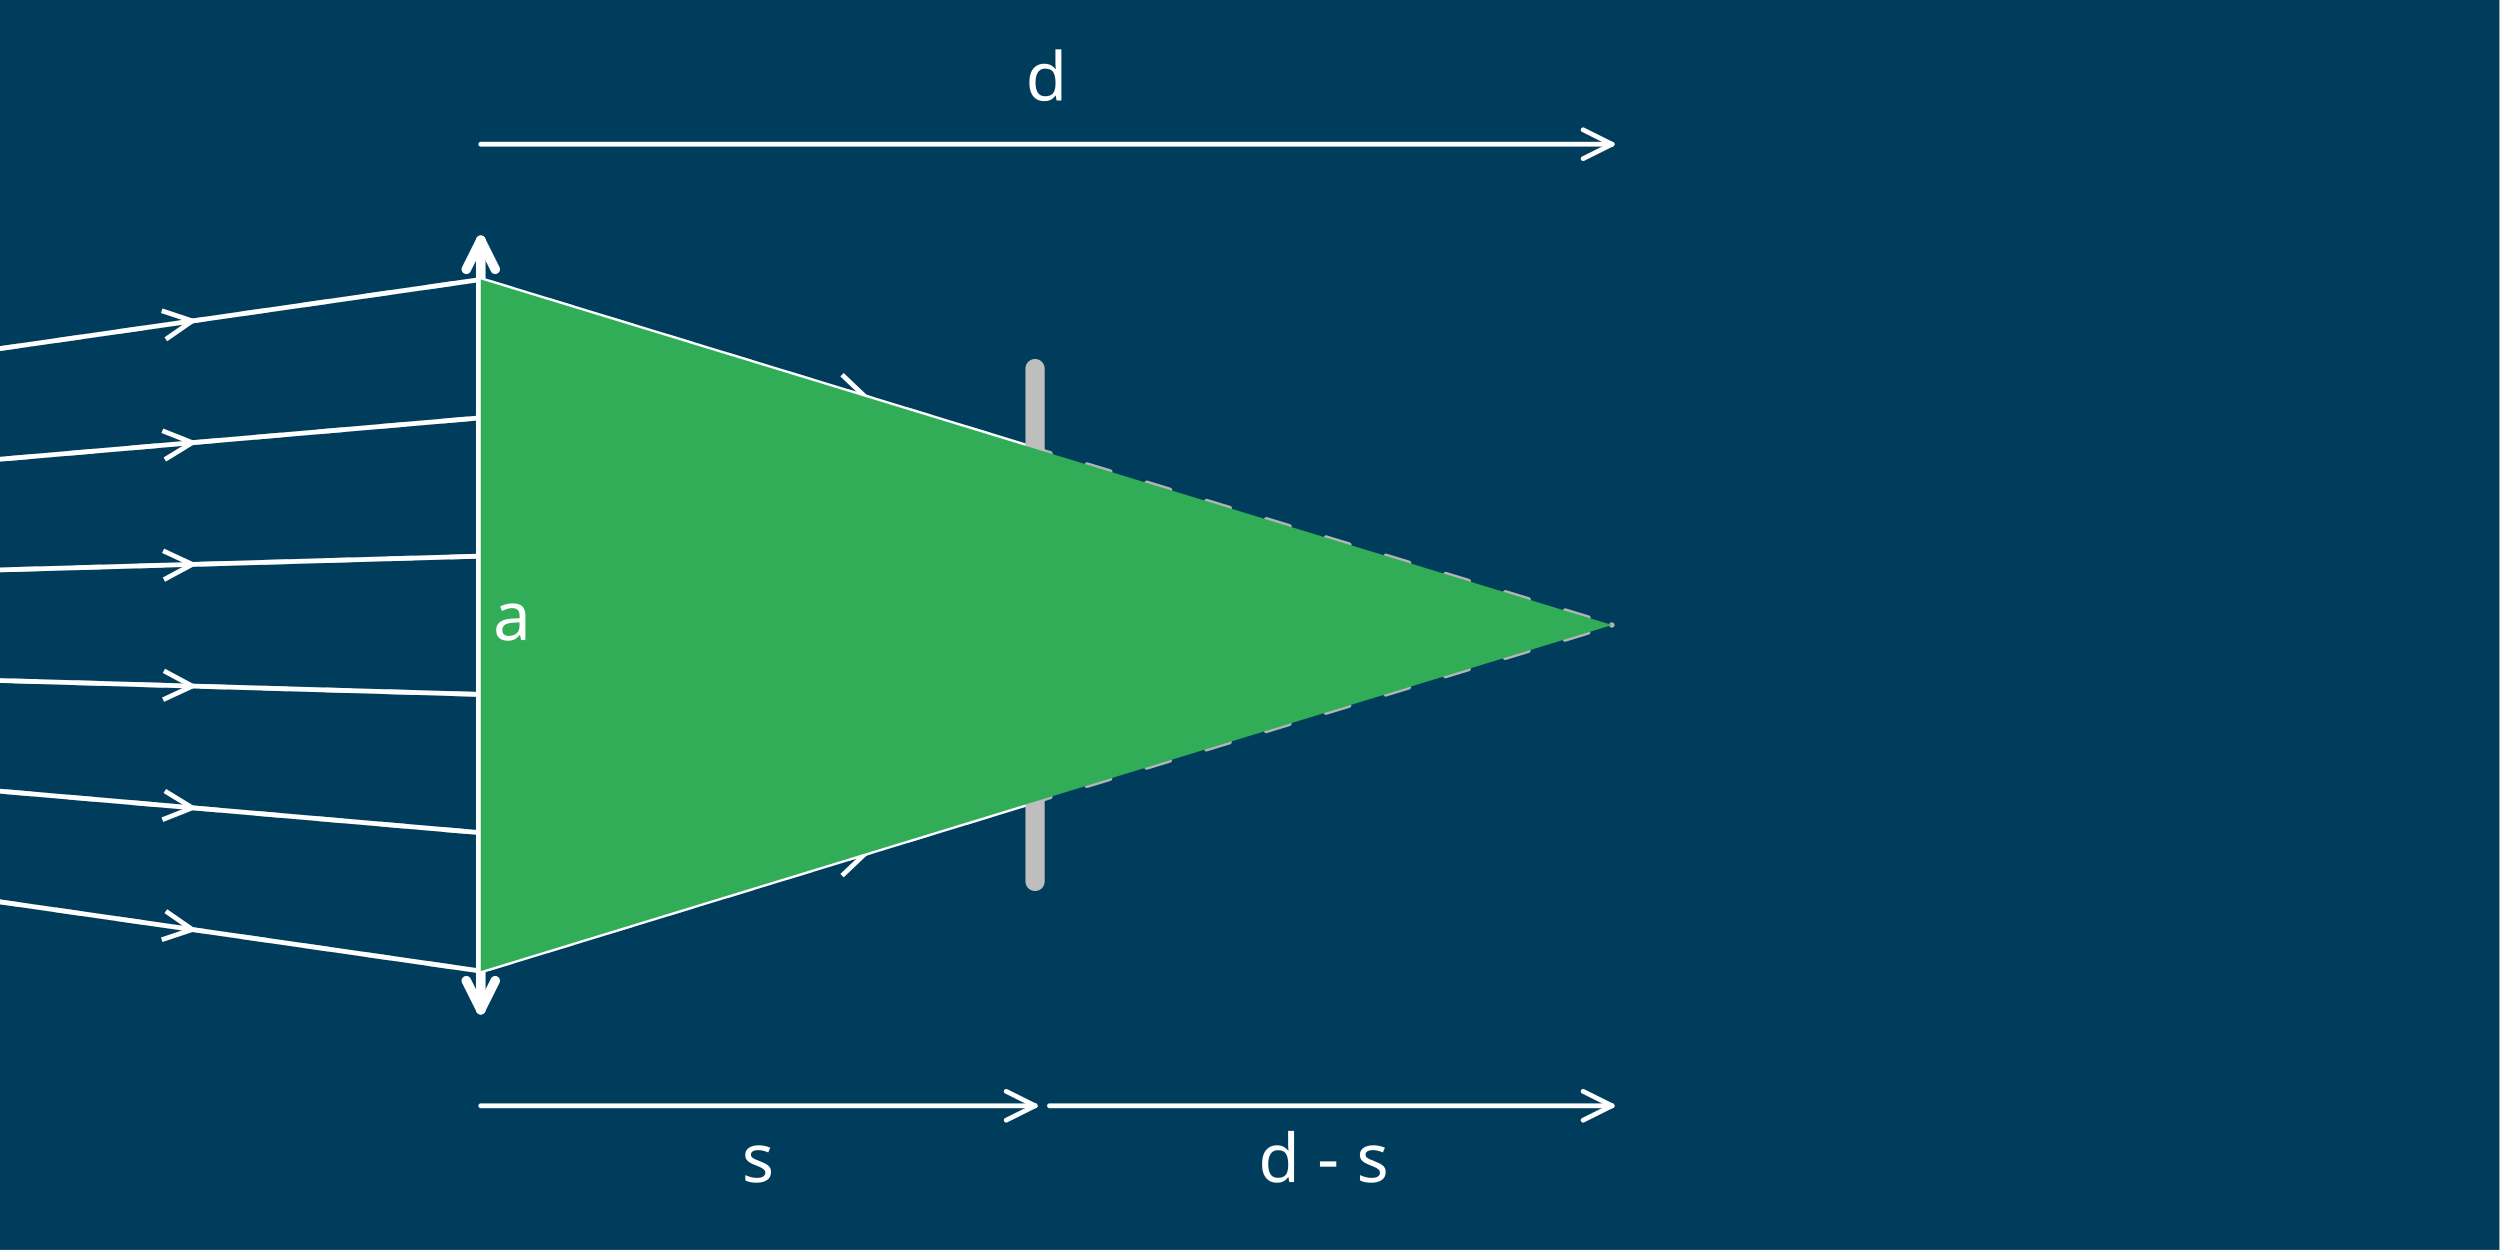
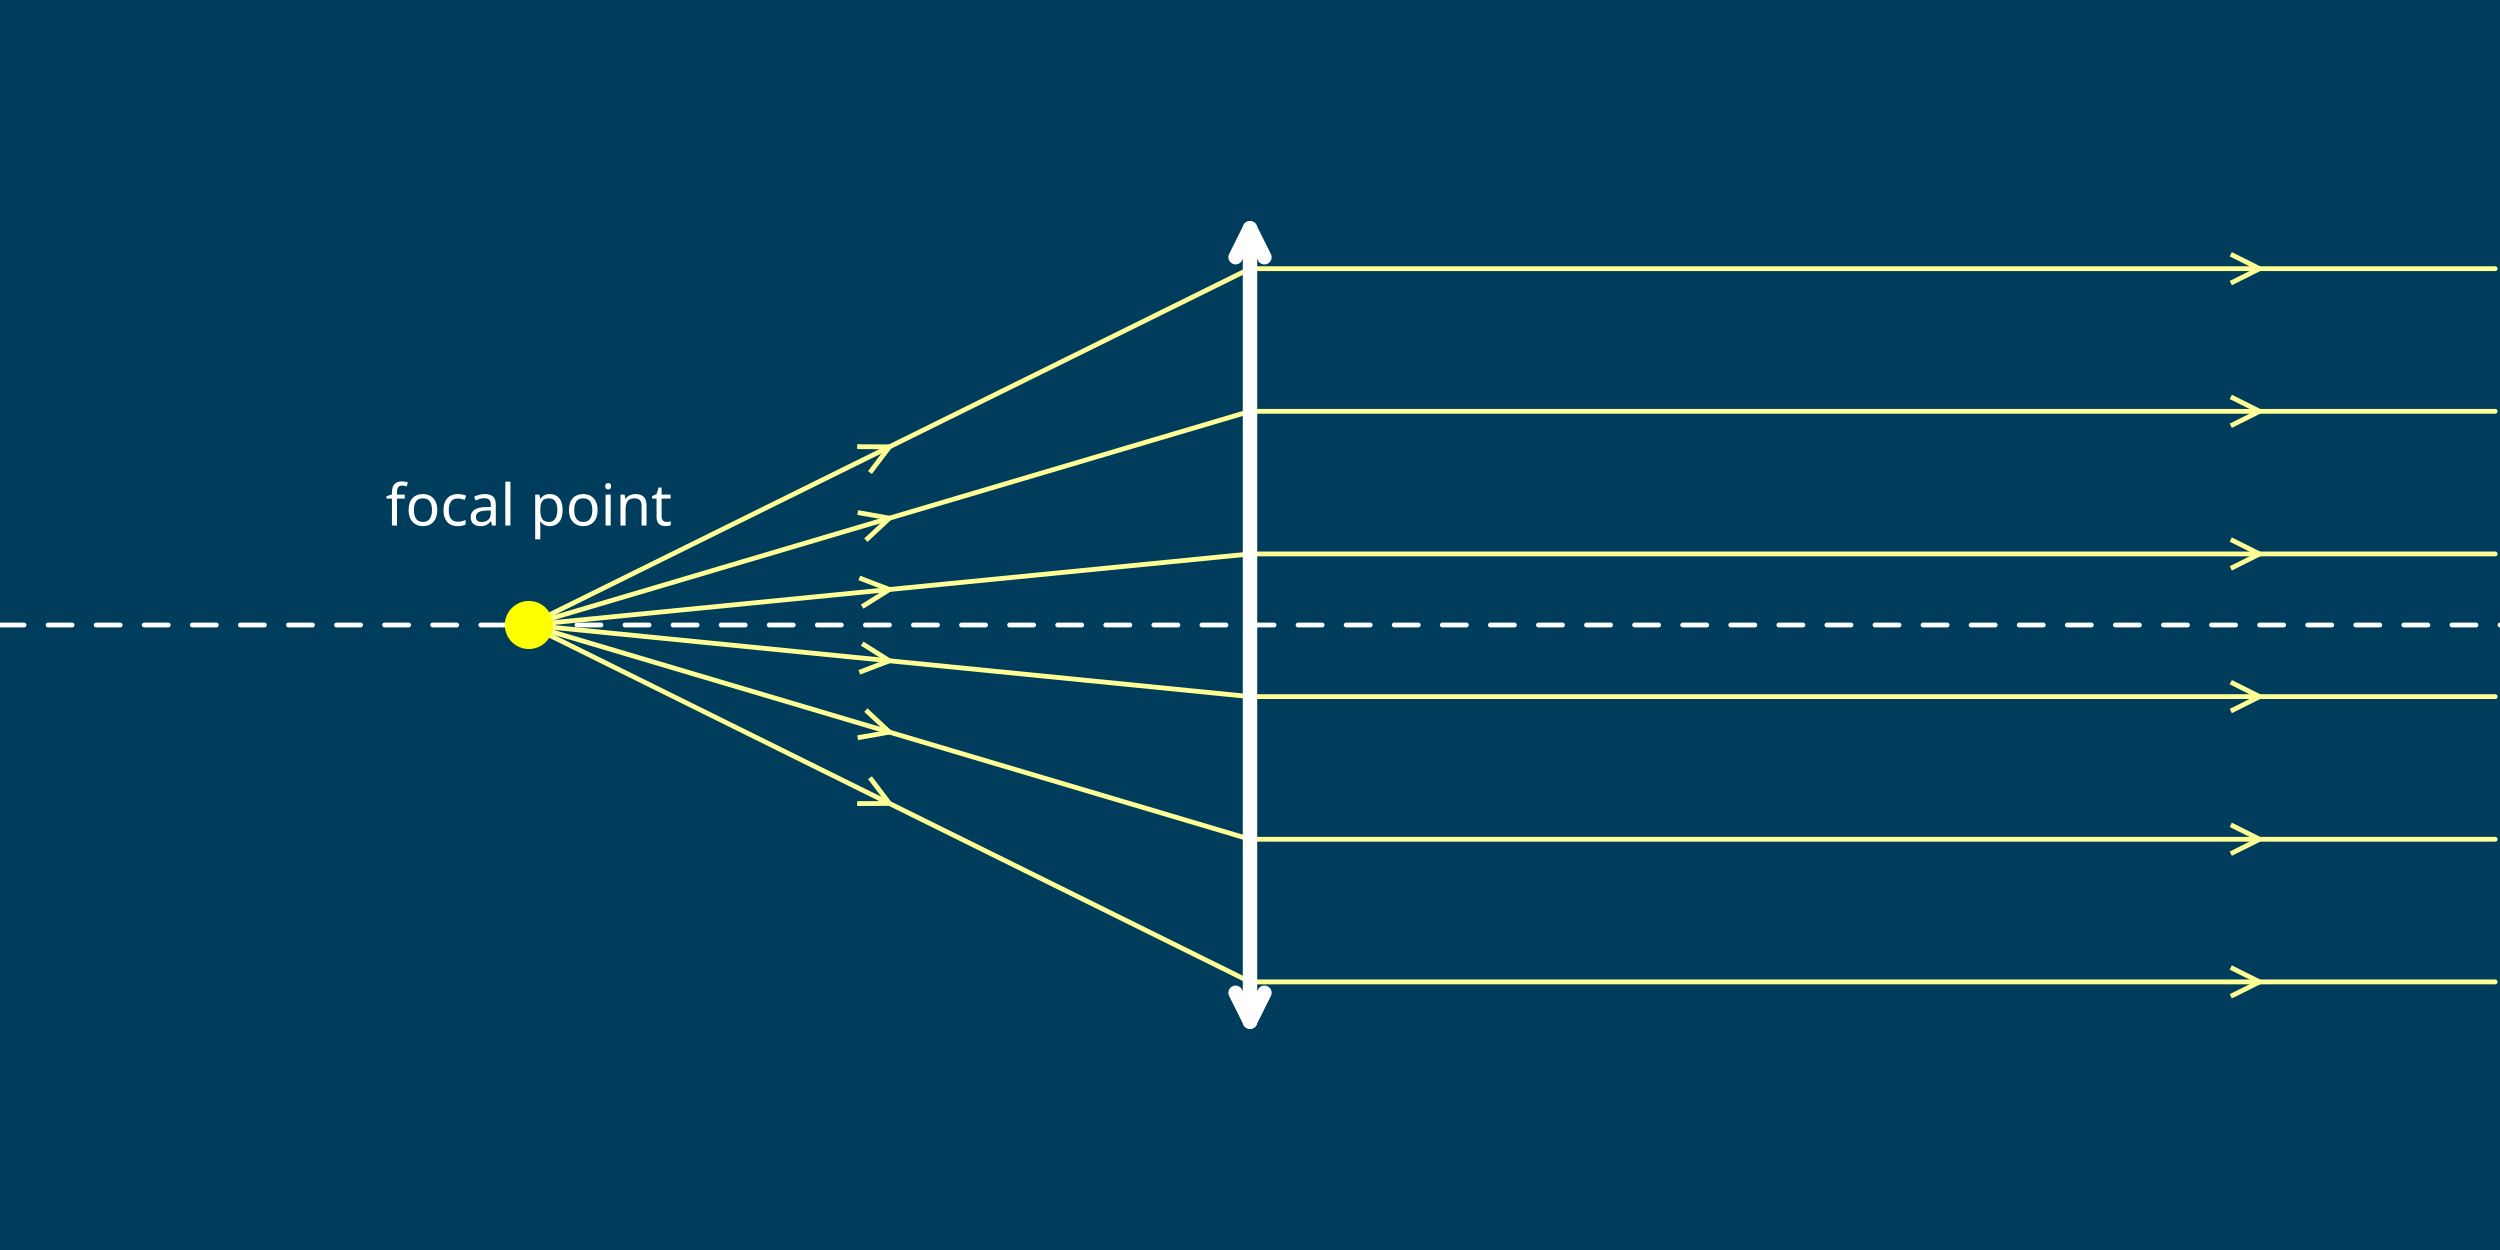
- <svg xmlns="http://www.w3.org/2000/svg" version="1.1" width="520" height="260" viewBox="0 0 520 260" id="svg186">
-   <defs id="defs2" />
-   <g id="g6" transform="translate(-0.1264631,-0.02479943)">
-     <rect style="fill:#003d5d;fill-opacity:1;stroke:none" id="rect4" height="260" width="520" y="0" x="0" />
-   </g>
-   <g id="g18" transform="matrix(1,0,0,-1,200,130)">
-     <path d="M -100,80 V -80" stroke-miterlimit="10" id="path8" style="fill:none;stroke:#ffffff;stroke-width:2;stroke-linecap:round;stroke-miterlimit:10;stroke-dasharray:none;stroke-opacity:1;paint-order:fill stroke markers" />
-     <path d="m -103,74 3,6" stroke-miterlimit="10" id="path10" style="fill:none;stroke:#ffffff;stroke-width:2;stroke-linecap:round;stroke-miterlimit:10;stroke-dasharray:none;stroke-opacity:1;paint-order:fill stroke markers" />
-     <path d="m -100,80 3,-6" stroke-miterlimit="10" id="path12" style="fill:none;stroke:#ffffff;stroke-width:2;stroke-linecap:round;stroke-miterlimit:10;stroke-dasharray:none;stroke-opacity:1;paint-order:fill stroke markers" />
-     <path d="m -97,-74 -3,-6" stroke-miterlimit="10" id="path14" style="fill:none;stroke:#ffffff;stroke-width:2;stroke-linecap:round;stroke-miterlimit:10;stroke-dasharray:none;stroke-opacity:1;paint-order:fill stroke markers" />
-     <path d="m -100,-80 -3,6" stroke-miterlimit="10" id="path16" style="fill:none;stroke:#ffffff;stroke-width:2;stroke-linecap:round;stroke-miterlimit:10;stroke-dasharray:none;stroke-opacity:1;paint-order:fill stroke markers" />
-   </g>
-   <path style="fill:none;stroke:#ffffff;stroke-linecap:round;stroke-miterlimit:10;stroke-dasharray:none;stroke-opacity:1;paint-order:fill stroke markers" id="path20" stroke-miterlimit="10" d="M 100,30 H 335.294" />
-   <path style="fill:none;stroke:#ffffff;stroke-linecap:round;stroke-miterlimit:10;stroke-dasharray:none;stroke-opacity:1;paint-order:fill stroke markers" id="path22" stroke-miterlimit="10" d="m 329.294,27 6,3" />
-   <path style="fill:none;stroke:#ffffff;stroke-linecap:round;stroke-miterlimit:10;stroke-dasharray:none;stroke-opacity:1;paint-order:fill stroke markers" id="path24" stroke-miterlimit="10" d="m 335.294,30 -6,3" />
-   <g id="g30" transform="translate(217.6471,25)">
-     <g id="g28">
-       <text style="font-style:normal;font-weight:normal;font-size:14px;font-family:sans-serif;dominant-baseline:text-after-edge;text-anchor:middle;fill:#ffffff;fill-opacity:1;stroke:none" id="text26" dominant-baseline="text-after-edge" y="0" x="0" text-decoration="normal" font-weight="normal" font-style="normal" font-size="14px">d</text>
+ <svg xmlns="http://www.w3.org/2000/svg" version="1.1" width="520" height="260" viewBox="0 0 520 260">
+   <defs />
+   <g transform="scale(1,1) scale(1,1) scale(1,1)">
+     <g transform="scale(1,1)">
+       <rect fill="rgb(0,61,93)" stroke="none" x="0" y="0" width="520" height="260" fill-opacity="1" />
    </g>
-   </g>
-   <g id="g46" transform="matrix(1,0,0,-1,200,130)">
-     <path d="M -100,-100 H 15.294" stroke-miterlimit="10" id="path34" style="fill:none;stroke:#ffffff;stroke-linecap:round;stroke-miterlimit:10;stroke-dasharray:none;stroke-opacity:1;paint-order:fill stroke markers" />
-     <path d="m 9.294,-97 6,-3" stroke-miterlimit="10" id="path36" style="fill:none;stroke:#ffffff;stroke-linecap:round;stroke-miterlimit:10;stroke-dasharray:none;stroke-opacity:1;paint-order:fill stroke markers" />
-     <path d="m 15.294,-100 -6,-3" stroke-miterlimit="10" id="path38" style="fill:none;stroke:#ffffff;stroke-linecap:round;stroke-miterlimit:10;stroke-dasharray:none;stroke-opacity:1;paint-order:fill stroke markers" />
-     <g transform="matrix(1,0,0,-1,-42.35294,-105)" id="g44">
-       <g id="g42">
-         <text font-size="14px" font-style="normal" font-weight="normal" text-decoration="normal" x="0" y="0" dominant-baseline="text-before-edge" id="text40" style="font-style:normal;font-weight:normal;font-size:14px;font-family:sans-serif;dominant-baseline:text-before-edge;text-anchor:middle;fill:#ffffff;fill-opacity:1;stroke:none">s</text>
+     <g transform="scale(1,1) matrix(1,0,0,-1,260,130)">
+       <g>
+         <g transform="translate(-150,30) scale(1,-1)">
+           <g>
+             <text fill="rgb(255,255,255)" stroke="none" font-family="sans-serif" font-size="12px" font-style="normal" font-weight="normal" text-decoration="normal" x="0" y="0" text-anchor="middle" dominant-baseline="text-before-edge" fill-opacity="1">focal point</text>
+           </g>
+         </g>
      </g>
-     </g>
-   </g>
-   <g id="g60" transform="matrix(1,0,0,-1,200,130)">
-     <path d="M 18.294,-100 H 135.294" stroke-miterlimit="10" id="path48" style="fill:none;stroke:#ffffff;stroke-linecap:round;stroke-miterlimit:10;stroke-dasharray:none;stroke-opacity:1;paint-order:fill stroke markers" />
-     <path d="m 129.294,-97 6,-3" stroke-miterlimit="10" id="path50" style="fill:none;stroke:#ffffff;stroke-linecap:round;stroke-miterlimit:10;stroke-dasharray:none;stroke-opacity:1;paint-order:fill stroke markers" />
-     <path d="m 135.294,-100 -6,-3" stroke-miterlimit="10" id="path52" style="fill:none;stroke:#ffffff;stroke-linecap:round;stroke-miterlimit:10;stroke-dasharray:none;stroke-opacity:1;paint-order:fill stroke markers" />
-     <g transform="matrix(1,0,0,-1,75.29412,-105)" id="g58">
-       <g id="g56">
-         <text font-size="14px" font-style="normal" font-weight="normal" text-decoration="normal" x="0" y="0" dominant-baseline="text-before-edge" id="text54" style="font-style:normal;font-weight:normal;font-size:14px;font-family:sans-serif;dominant-baseline:text-before-edge;text-anchor:middle;fill:#ffffff;fill-opacity:1;stroke:none">d - s</text>
+       <g>
+         <path fill="none" stroke="rgb(255,255,255)" paint-order="fill stroke markers" d=" M -600 0 L 600 0" stroke-opacity="1" stroke-linecap="round" stroke-miterlimit="10" stroke-dasharray="5,5" />
+         <path fill="none" stroke="rgb(255,255,255)" paint-order="fill stroke markers" d=" M 594 3 L 600 0" stroke-opacity="1" stroke-linecap="round" stroke-miterlimit="10" stroke-dasharray="5,5" />
+         <path fill="none" stroke="rgb(255,255,255)" paint-order="fill stroke markers" d=" M 600 0 L 594 -3" stroke-opacity="1" stroke-linecap="round" stroke-miterlimit="10" stroke-dasharray="5,5" />
+         <g transform="translate(0,-10) scale(1,-1)">
+           <g>
+             <text fill="rgb(255,255,255)" stroke="none" font-family="sans-serif" font-size="12px" font-style="normal" font-weight="normal" text-decoration="normal" x="0" y="0" text-anchor="middle" dominant-baseline="text-before-edge" fill-opacity="1"> </text>
+           </g>
+         </g>
      </g>
-     </g>
-   </g>
-   <g id="g62" transform="matrix(1,0,0,-1,200,130)" />
-   <g id="g84" transform="matrix(1,0,0,-1,200,130)">
-     <path d="M -600,0 -100,-71.986 135.294,0" stroke-miterlimit="10" id="path82" style="fill:none;stroke:#b4b4b4;stroke-linecap:round;stroke-miterlimit:10;stroke-dasharray:5, 8;stroke-opacity:1;paint-order:fill stroke markers" />
-   </g>
-   <g id="g88" transform="matrix(1,0,0,-1,200,130)">
-     <path d="M -600,0 -100,-43.214 135.294,0" stroke-miterlimit="10" id="path86" style="fill:none;stroke:#b4b4b4;stroke-linecap:round;stroke-miterlimit:10;stroke-dasharray:5, 8;stroke-opacity:1;paint-order:fill stroke markers" />
-   </g>
-   <g id="g92" transform="matrix(1,0,0,-1,200,130)">
-     <path d="M -600,0 -100,-14.443 135.294,0" stroke-miterlimit="10" id="path90" style="fill:none;stroke:#b4b4b4;stroke-linecap:round;stroke-miterlimit:10;stroke-dasharray:5, 8;stroke-opacity:1;paint-order:fill stroke markers" />
-   </g>
-   <g id="g96" transform="matrix(1,0,0,-1,200,130)">
-     <path d="M -600,0 -100,14.328 135.294,0" stroke-miterlimit="10" id="path94" style="fill:none;stroke:#b4b4b4;stroke-linecap:round;stroke-miterlimit:10;stroke-dasharray:5, 8;stroke-opacity:1;paint-order:fill stroke markers" />
-   </g>
-   <g id="g100" transform="matrix(1,0,0,-1,200,130)">
-     <path d="M -600,0 -100,43.099 135.294,0" stroke-miterlimit="10" id="path98" style="fill:none;stroke:#b4b4b4;stroke-linecap:round;stroke-miterlimit:10;stroke-dasharray:5, 8;stroke-opacity:1;paint-order:fill stroke markers" />
-   </g>
-   <g id="g104" transform="matrix(1,0,0,-1,200,130)">
-     <path d="M -600,0 -100,71.87 135.294,0" stroke-miterlimit="10" id="path102" style="fill:none;stroke:#b4b4b4;stroke-linecap:round;stroke-miterlimit:10;stroke-dasharray:5, 8;stroke-opacity:1;paint-order:fill stroke markers" />
-   </g>
-   <g id="g116" transform="matrix(1,0,0,-1,200,130)">
-     <path d="m -600,0 500,-71.986 115.294,35.273" stroke-miterlimit="10" id="path106" style="fill:none;stroke:#ffffff;stroke-linecap:round;stroke-miterlimit:10;stroke-dasharray:none;stroke-opacity:1;paint-order:fill stroke markers" />
-     <path d="M -165.511,-59.523 -160,-63.347" stroke-miterlimit="10" id="path108" style="fill:none;stroke:#ffffff;stroke-miterlimit:10;stroke-dasharray:none;stroke-opacity:1;paint-order:fill stroke markers" />
-     <path d="m -160,-63.347 -6.366,-2.114" stroke-miterlimit="10" id="path110" style="fill:none;stroke:#ffffff;stroke-miterlimit:10;stroke-dasharray:none;stroke-opacity:1;paint-order:fill stroke markers" />
-     <path d="M -26.615,-46.397 -20,-47.51" stroke-miterlimit="10" id="path112" style="fill:none;stroke:#ffffff;stroke-miterlimit:10;stroke-dasharray:none;stroke-opacity:1;paint-order:fill stroke markers" />
-     <path d="m -20,-47.51 -4.86,-4.624" stroke-miterlimit="10" id="path114" style="fill:none;stroke:#ffffff;stroke-miterlimit:10;stroke-dasharray:none;stroke-opacity:1;paint-order:fill stroke markers" />
-   </g>
-   <g id="g128" transform="matrix(1,0,0,-1,200,130)">
-     <path d="m -600,0 500,-43.214 115.294,21.175" stroke-miterlimit="10" id="path118" style="fill:none;stroke:#ffffff;stroke-linecap:round;stroke-miterlimit:10;stroke-dasharray:none;stroke-opacity:1;paint-order:fill stroke markers" />
-     <path d="M -165.719,-34.523 -160,-38.029" stroke-miterlimit="10" id="path120" style="fill:none;stroke:#ffffff;stroke-miterlimit:10;stroke-dasharray:none;stroke-opacity:1;paint-order:fill stroke markers" />
-     <path d="m -160,-38.029 -6.236,-2.472" stroke-miterlimit="10" id="path122" style="fill:none;stroke:#ffffff;stroke-miterlimit:10;stroke-dasharray:none;stroke-opacity:1;paint-order:fill stroke markers" />
-     <path d="M -26.443,-26.655 -20,-28.522" stroke-miterlimit="10" id="path124" style="fill:none;stroke:#ffffff;stroke-miterlimit:10;stroke-dasharray:none;stroke-opacity:1;paint-order:fill stroke markers" />
-     <path d="m -20,-28.522 -5.359,-4.034" stroke-miterlimit="10" id="path126" style="fill:none;stroke:#ffffff;stroke-miterlimit:10;stroke-dasharray:none;stroke-opacity:1;paint-order:fill stroke markers" />
-   </g>
-   <g id="g140" transform="matrix(1,0,0,-1,200,130)">
-     <path d="m -600,0 500,-14.443 115.294,7.077" stroke-miterlimit="10" id="path130" style="fill:none;stroke:#ffffff;stroke-linecap:round;stroke-miterlimit:10;stroke-dasharray:none;stroke-opacity:1;paint-order:fill stroke markers" />
-     <path d="M -165.911,-9.538 -160,-12.71" stroke-miterlimit="10" id="path132" style="fill:none;stroke:#ffffff;stroke-miterlimit:10;stroke-dasharray:none;stroke-opacity:1;paint-order:fill stroke markers" />
-     <path d="m -160,-12.71 -6.084,-2.826" stroke-miterlimit="10" id="path134" style="fill:none;stroke:#ffffff;stroke-miterlimit:10;stroke-dasharray:none;stroke-opacity:1;paint-order:fill stroke markers" />
-     <path d="M -26.173,-6.906 -20,-9.533" stroke-miterlimit="10" id="path136" style="fill:none;stroke:#ffffff;stroke-miterlimit:10;stroke-dasharray:none;stroke-opacity:1;paint-order:fill stroke markers" />
-     <path d="m -20,-9.533 -5.805,-3.362" stroke-miterlimit="10" id="path138" style="fill:none;stroke:#ffffff;stroke-miterlimit:10;stroke-dasharray:none;stroke-opacity:1;paint-order:fill stroke markers" />
-   </g>
-   <g id="g152" transform="matrix(1,0,0,-1,200,130)">
-     <path d="M -600,0 -100,14.328 15.294,7.307" stroke-miterlimit="10" id="path142" style="fill:none;stroke:#ffffff;stroke-linecap:round;stroke-miterlimit:10;stroke-dasharray:none;stroke-opacity:1;paint-order:fill stroke markers" />
-     <path d="M -166.083,15.436 -160,12.609" stroke-miterlimit="10" id="path144" style="fill:none;stroke:#ffffff;stroke-miterlimit:10;stroke-dasharray:none;stroke-opacity:1;paint-order:fill stroke markers" />
-     <path d="m -160,12.609 -5.912,-3.171" stroke-miterlimit="10" id="path146" style="fill:none;stroke:#ffffff;stroke-miterlimit:10;stroke-dasharray:none;stroke-opacity:1;paint-order:fill stroke markers" />
-     <path d="M -25.807,12.816 -20,9.456" stroke-miterlimit="10" id="path148" style="fill:none;stroke:#ffffff;stroke-miterlimit:10;stroke-dasharray:none;stroke-opacity:1;paint-order:fill stroke markers" />
-     <path d="M -20,9.456 -26.171,6.827" stroke-miterlimit="10" id="path150" style="fill:none;stroke:#ffffff;stroke-miterlimit:10;stroke-dasharray:none;stroke-opacity:1;paint-order:fill stroke markers" />
-   </g>
-   <g id="g164" transform="matrix(1,0,0,-1,200,130)">
-     <path d="M -600,0 -100,43.099 15.294,21.981" stroke-miterlimit="10" id="path154" style="fill:none;stroke:#ffffff;stroke-linecap:round;stroke-miterlimit:10;stroke-dasharray:none;stroke-opacity:1;paint-order:fill stroke markers" />
-     <path d="M -166.235,40.401 -160,37.927" stroke-miterlimit="10" id="path156" style="fill:none;stroke:#ffffff;stroke-miterlimit:10;stroke-dasharray:none;stroke-opacity:1;paint-order:fill stroke markers" />
-     <path d="M -160,37.927 -165.72,34.423" stroke-miterlimit="10" id="path158" style="fill:none;stroke:#ffffff;stroke-miterlimit:10;stroke-dasharray:none;stroke-opacity:1;paint-order:fill stroke markers" />
-     <path d="M -25.361,32.477 -20,28.445" stroke-miterlimit="10" id="path160" style="fill:none;stroke:#ffffff;stroke-miterlimit:10;stroke-dasharray:none;stroke-opacity:1;paint-order:fill stroke markers" />
-     <path d="m -20,28.445 -6.442,-1.87" stroke-miterlimit="10" id="path162" style="fill:none;stroke:#ffffff;stroke-miterlimit:10;stroke-dasharray:none;stroke-opacity:1;paint-order:fill stroke markers" />
-   </g>
-   <g id="g176" transform="matrix(1,0,0,-1,200,130)">
-     <path d="M -600,0 -100,71.87 15.294,36.654" stroke-miterlimit="10" id="path166" style="fill:none;stroke:#ffffff;stroke-linecap:round;stroke-miterlimit:10;stroke-dasharray:none;stroke-opacity:1;paint-order:fill stroke markers" />
-     <path d="M -166.366,65.362 -160,63.246" stroke-miterlimit="10" id="path168" style="fill:none;stroke:#ffffff;stroke-miterlimit:10;stroke-dasharray:none;stroke-opacity:1;paint-order:fill stroke markers" />
-     <path d="m -160,63.246 -5.512,-3.823" stroke-miterlimit="10" id="path170" style="fill:none;stroke:#ffffff;stroke-miterlimit:10;stroke-dasharray:none;stroke-opacity:1;paint-order:fill stroke markers" />
-     <path d="M -24.862,52.056 -20,47.434" stroke-miterlimit="10" id="path172" style="fill:none;stroke:#ffffff;stroke-miterlimit:10;stroke-dasharray:none;stroke-opacity:1;paint-order:fill stroke markers" />
-     <path d="m -20,47.434 -6.615,-1.116" stroke-miterlimit="10" id="path174" style="fill:none;stroke:#ffffff;stroke-miterlimit:10;stroke-dasharray:none;stroke-opacity:1;paint-order:fill stroke markers" />
-   </g>
-   <g id="g180" transform="matrix(1,0,0,-1,200,130)">
-     <path d="M 15.294,-53.333 V 53.333" stroke-miterlimit="10" id="path178" style="fill:none;stroke:#bebebe;stroke-width:4;stroke-linecap:round;stroke-miterlimit:10;stroke-dasharray:none;stroke-opacity:1;paint-order:fill stroke markers" />
-   </g>
-   <path style="fill:#30ad56;fill-opacity:1;stroke:none;stroke-width:1px;stroke-linecap:butt;stroke-linejoin:miter;stroke-opacity:1" d="M 100,58.13 335.294,130 100,201.986 Z" id="path979" />
-   <g transform="translate(217.6471,5)" id="g1192">
-     <g id="g1190">
-       <text font-size="14px" font-style="normal" font-weight="normal" text-decoration="normal" x="-111.157" y="132.231" dominant-baseline="text-after-edge" id="text1188" style="font-style:normal;font-weight:normal;font-size:14px;font-family:sans-serif;dominant-baseline:text-after-edge;text-anchor:middle;fill:#ffffff;fill-opacity:1;stroke:none">a</text>
+       <g>
+         <path fill="none" stroke="rgb(255,255,150)" paint-order="fill stroke markers" d=" M -150 0 L 0 -74.235 L 259 -74.235" stroke-opacity="1" stroke-linecap="round" stroke-miterlimit="10" stroke-dasharray="null" />
+         <path fill="none" stroke="rgb(255,255,150)" paint-order="fill stroke markers" d=" M -79.047 -31.768 L -75 -37.118" stroke-opacity="1" stroke-miterlimit="10" stroke-dasharray="null" />
+         <path fill="none" stroke="rgb(255,255,150)" paint-order="fill stroke markers" d=" M -75 -37.118 L -81.708 -37.145" stroke-opacity="1" stroke-miterlimit="10" stroke-dasharray="null" />
+         <path fill="none" stroke="rgb(255,255,150)" paint-order="fill stroke markers" d=" M 204 -71.235 L 210 -74.235" stroke-opacity="1" stroke-miterlimit="10" stroke-dasharray="null" />
+         <path fill="none" stroke="rgb(255,255,150)" paint-order="fill stroke markers" d=" M 210 -74.235 L 204 -77.235" stroke-opacity="1" stroke-miterlimit="10" stroke-dasharray="null" />
+       </g>
+       <g>
+         <path fill="none" stroke="rgb(255,255,150)" paint-order="fill stroke markers" d=" M -150 0 L 0 -44.565 L 259 -44.565" stroke-opacity="1" stroke-linecap="round" stroke-miterlimit="10" stroke-dasharray="null" />
+         <path fill="none" stroke="rgb(255,255,150)" paint-order="fill stroke markers" d=" M -79.897 -17.698 L -75 -22.282" stroke-opacity="1" stroke-miterlimit="10" stroke-dasharray="null" />
+         <path fill="none" stroke="rgb(255,255,150)" paint-order="fill stroke markers" d=" M -75 -22.282 L -81.606 -23.449" stroke-opacity="1" stroke-miterlimit="10" stroke-dasharray="null" />
+         <path fill="none" stroke="rgb(255,255,150)" paint-order="fill stroke markers" d=" M 204 -41.565 L 210 -44.565" stroke-opacity="1" stroke-miterlimit="10" stroke-dasharray="null" />
+         <path fill="none" stroke="rgb(255,255,150)" paint-order="fill stroke markers" d=" M 210 -44.565 L 204 -47.565" stroke-opacity="1" stroke-miterlimit="10" stroke-dasharray="null" />
+       </g>
+       <g>
+         <path fill="none" stroke="rgb(255,255,150)" paint-order="fill stroke markers" d=" M -150 0 L 0 -14.895 L 259 -14.895" stroke-opacity="1" stroke-linecap="round" stroke-miterlimit="10" stroke-dasharray="null" />
+         <path fill="none" stroke="rgb(255,255,150)" paint-order="fill stroke markers" d=" M -80.674 -3.869 L -75 -7.447" stroke-opacity="1" stroke-miterlimit="10" stroke-dasharray="null" />
+         <path fill="none" stroke="rgb(255,255,150)" paint-order="fill stroke markers" d=" M -75 -7.447 L -81.267 -9.84" stroke-opacity="1" stroke-miterlimit="10" stroke-dasharray="null" />
+         <path fill="none" stroke="rgb(255,255,150)" paint-order="fill stroke markers" d=" M 204 -11.895 L 210 -14.895" stroke-opacity="1" stroke-miterlimit="10" stroke-dasharray="null" />
+         <path fill="none" stroke="rgb(255,255,150)" paint-order="fill stroke markers" d=" M 210 -14.895 L 204 -17.895" stroke-opacity="1" stroke-miterlimit="10" stroke-dasharray="null" />
+       </g>
+       <g>
+         <path fill="none" stroke="rgb(255,255,150)" paint-order="fill stroke markers" d=" M -150 0 L 0 14.776 L 259 14.776" stroke-opacity="1" stroke-linecap="round" stroke-miterlimit="10" stroke-dasharray="null" />
+         <path fill="none" stroke="rgb(255,255,150)" paint-order="fill stroke markers" d=" M -81.265 9.785 L -75 7.388" stroke-opacity="1" stroke-miterlimit="10" stroke-dasharray="null" />
+         <path fill="none" stroke="rgb(255,255,150)" paint-order="fill stroke markers" d=" M -75 7.388 L -80.677 3.814" stroke-opacity="1" stroke-miterlimit="10" stroke-dasharray="null" />
+         <path fill="none" stroke="rgb(255,255,150)" paint-order="fill stroke markers" d=" M 204 17.776 L 210 14.776" stroke-opacity="1" stroke-miterlimit="10" stroke-dasharray="null" />
+         <path fill="none" stroke="rgb(255,255,150)" paint-order="fill stroke markers" d=" M 210 14.776 L 204 11.776" stroke-opacity="1" stroke-miterlimit="10" stroke-dasharray="null" />
+       </g>
+       <g>
+         <path fill="none" stroke="rgb(255,255,150)" paint-order="fill stroke markers" d=" M -150 0 L 0 44.446 L 259 44.446" stroke-opacity="1" stroke-linecap="round" stroke-miterlimit="10" stroke-dasharray="null" />
+         <path fill="none" stroke="rgb(255,255,150)" paint-order="fill stroke markers" d=" M -81.605 23.395 L -75 22.223" stroke-opacity="1" stroke-miterlimit="10" stroke-dasharray="null" />
+         <path fill="none" stroke="rgb(255,255,150)" paint-order="fill stroke markers" d=" M -75 22.223 L -79.9 17.642" stroke-opacity="1" stroke-miterlimit="10" stroke-dasharray="null" />
+         <path fill="none" stroke="rgb(255,255,150)" paint-order="fill stroke markers" d=" M 204 47.446 L 210 44.446" stroke-opacity="1" stroke-miterlimit="10" stroke-dasharray="null" />
+         <path fill="none" stroke="rgb(255,255,150)" paint-order="fill stroke markers" d=" M 210 44.446 L 204 41.446" stroke-opacity="1" stroke-miterlimit="10" stroke-dasharray="null" />
+       </g>
+       <g>
+         <path fill="none" stroke="rgb(255,255,150)" paint-order="fill stroke markers" d=" M -150 0 L 0 74.116 L 259 74.116" stroke-opacity="1" stroke-linecap="round" stroke-miterlimit="10" stroke-dasharray="null" />
+         <path fill="none" stroke="rgb(255,255,150)" paint-order="fill stroke markers" d=" M -81.708 37.09 L -75 37.058" stroke-opacity="1" stroke-miterlimit="10" stroke-dasharray="null" />
+         <path fill="none" stroke="rgb(255,255,150)" paint-order="fill stroke markers" d=" M -75 37.058 L -79.05 31.711" stroke-opacity="1" stroke-miterlimit="10" stroke-dasharray="null" />
+         <path fill="none" stroke="rgb(255,255,150)" paint-order="fill stroke markers" d=" M 204 77.116 L 210 74.116" stroke-opacity="1" stroke-miterlimit="10" stroke-dasharray="null" />
+         <path fill="none" stroke="rgb(255,255,150)" paint-order="fill stroke markers" d=" M 210 74.116 L 204 71.116" stroke-opacity="1" stroke-miterlimit="10" stroke-dasharray="null" />
+       </g>
+       <g>
+         <path fill="none" stroke="rgb(255,255,255)" paint-order="fill stroke markers" d=" M 0 82.5 L 0 -82.5" stroke-opacity="1" stroke-linecap="round" stroke-miterlimit="10" stroke-width="3" stroke-dasharray="null" />
+         <path fill="none" stroke="rgb(255,255,255)" paint-order="fill stroke markers" d=" M -3 76.5 L 0 82.5" stroke-opacity="1" stroke-linecap="round" stroke-miterlimit="10" stroke-width="3" stroke-dasharray="null" />
+         <path fill="none" stroke="rgb(255,255,255)" paint-order="fill stroke markers" d=" M 0 82.5 L 3 76.5" stroke-opacity="1" stroke-linecap="round" stroke-miterlimit="10" stroke-width="3" stroke-dasharray="null" />
+         <path fill="none" stroke="rgb(255,255,255)" paint-order="fill stroke markers" d=" M 3 -76.5 L 0 -82.5" stroke-opacity="1" stroke-linecap="round" stroke-miterlimit="10" stroke-width="3" stroke-dasharray="null" />
+         <path fill="none" stroke="rgb(255,255,255)" paint-order="fill stroke markers" d=" M 0 -82.5 L -3 -76.5" stroke-opacity="1" stroke-linecap="round" stroke-miterlimit="10" stroke-width="3" stroke-dasharray="null" />
+       </g>
+       <g>
+         <path fill="rgb(255,255,0)" stroke="none" paint-order="stroke fill markers" d=" M -155 0 C -155 -2.761 -152.761 -5 -150 -5 C -147.239 -5 -145 -2.761 -145 0 C -145 2.761 -147.239 5 -150 5 C -152.761 5 -155 2.761 -155 0 Z" fill-opacity="1" />
+       </g>
+       <g />
+       <g />
    </g>
  </g>
</svg>
